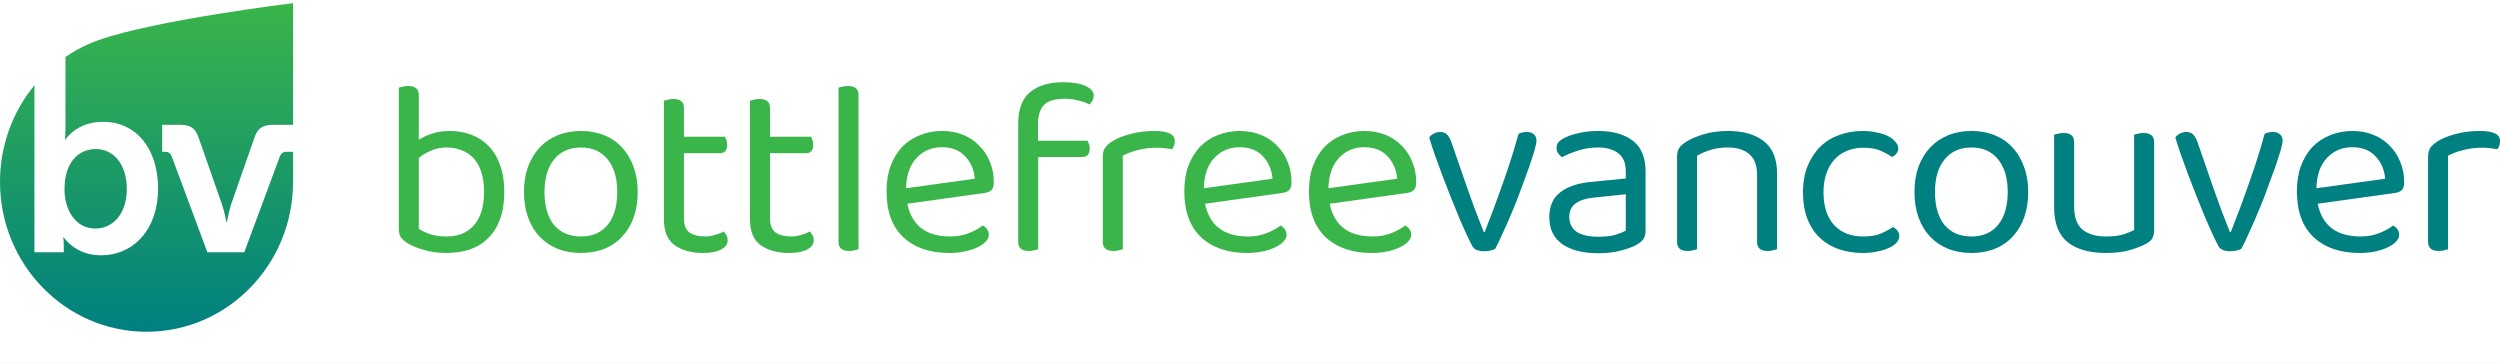
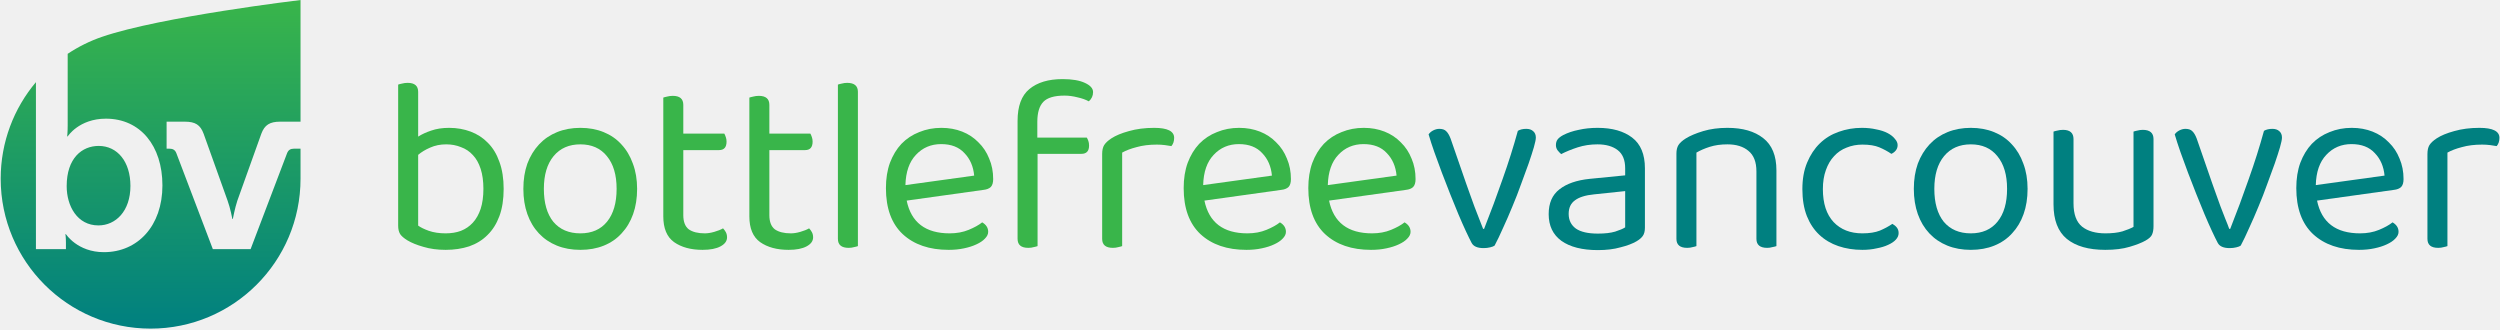
- <svg xmlns="http://www.w3.org/2000/svg" width="1600" height="232" viewBox="0 0 1600 232" fill="none">
-   <g clip-path="url(#clip0)">
-     <rect width="1600" height="232" fill="white" />
-     <path d="M287.864 83.826C292.77 83.826 297.357 84.626 301.624 86.226C305.89 87.826 309.57 90.226 312.664 93.426C315.864 96.626 318.317 100.679 320.024 105.586C321.837 110.493 322.744 116.253 322.744 122.866C322.744 129.586 321.837 135.399 320.024 140.306C318.21 145.213 315.65 149.266 312.344 152.466C309.144 155.666 305.25 158.066 300.664 159.666C296.077 161.159 291.064 161.906 285.624 161.906C280.397 161.906 275.65 161.266 271.384 159.986C267.224 158.813 263.81 157.426 261.144 155.826C258.904 154.439 257.357 153.106 256.504 151.826C255.65 150.439 255.224 148.626 255.224 146.386V56.146C255.757 55.933 256.557 55.719 257.624 55.506C258.797 55.186 260.024 55.026 261.304 55.026C265.784 55.026 268.024 56.946 268.024 60.786V89.426C270.37 87.933 273.144 86.653 276.344 85.586C279.65 84.413 283.49 83.826 287.864 83.826ZM285.944 94.386C282.21 94.386 278.797 95.079 275.704 96.466C272.717 97.746 270.157 99.293 268.024 101.106V146.386C269.624 147.559 271.917 148.679 274.904 149.746C277.997 150.813 281.57 151.346 285.624 151.346C289.25 151.346 292.504 150.813 295.384 149.746C298.37 148.573 300.93 146.813 303.064 144.466C305.197 142.119 306.85 139.186 308.024 135.666C309.197 132.039 309.784 127.773 309.784 122.866C309.784 117.959 309.197 113.693 308.024 110.066C306.85 106.439 305.197 103.506 303.064 101.266C300.93 98.919 298.37 97.213 295.384 96.146C292.504 94.973 289.357 94.386 285.944 94.386Z" fill="#39B54A" />
-     <path d="M408.156 122.866C408.156 128.839 407.303 134.226 405.596 139.026C403.889 143.826 401.436 147.933 398.236 151.346C395.143 154.759 391.356 157.373 386.876 159.186C382.396 160.999 377.383 161.906 371.836 161.906C366.289 161.906 361.276 160.999 356.796 159.186C352.316 157.373 348.476 154.759 345.276 151.346C342.076 147.933 339.623 143.826 337.916 139.026C336.209 134.226 335.356 128.839 335.356 122.866C335.356 116.893 336.209 111.506 337.916 106.706C339.729 101.906 342.236 97.799 345.436 94.386C348.636 90.973 352.476 88.359 356.956 86.546C361.436 84.733 366.396 83.826 371.836 83.826C377.276 83.826 382.236 84.733 386.716 86.546C391.196 88.359 394.983 90.973 398.076 94.386C401.276 97.799 403.729 101.906 405.436 106.706C407.249 111.506 408.156 116.893 408.156 122.866ZM371.836 94.386C364.583 94.386 358.876 96.893 354.716 101.906C350.556 106.919 348.476 113.906 348.476 122.866C348.476 131.933 350.503 138.973 354.556 143.986C358.716 148.893 364.476 151.346 371.836 151.346C379.196 151.346 384.903 148.839 388.956 143.826C393.009 138.813 395.036 131.826 395.036 122.866C395.036 113.906 392.956 106.919 388.796 101.906C384.743 96.893 379.089 94.386 371.836 94.386Z" fill="#39B54A" />
-     <path d="M450.034 161.906C442.567 161.906 436.487 160.253 431.794 156.946C427.207 153.639 424.914 148.146 424.914 140.466V64.466C425.447 64.253 426.247 64.039 427.314 63.826C428.487 63.506 429.714 63.346 430.994 63.346C435.474 63.346 437.714 65.266 437.714 69.106V87.506H463.954C464.274 88.039 464.594 88.786 464.914 89.746C465.234 90.599 465.394 91.559 465.394 92.626C465.394 96.253 463.794 98.066 460.594 98.066H437.714V139.666C437.714 143.933 438.887 146.973 441.234 148.786C443.687 150.493 447.1 151.346 451.474 151.346C453.287 151.346 455.314 151.026 457.554 150.386C459.794 149.746 461.66 148.999 463.154 148.146C463.794 148.786 464.38 149.586 464.914 150.546C465.447 151.506 465.714 152.626 465.714 153.906C465.714 156.253 464.327 158.173 461.554 159.666C458.78 161.159 454.94 161.906 450.034 161.906Z" fill="#39B54A" />
-     <path d="M505.115 161.906C497.648 161.906 491.568 160.253 486.875 156.946C482.288 153.639 479.995 148.146 479.995 140.466V64.466C480.528 64.253 481.328 64.039 482.395 63.826C483.568 63.506 484.795 63.346 486.075 63.346C490.555 63.346 492.795 65.266 492.795 69.106V87.506H519.035C519.355 88.039 519.675 88.786 519.995 89.746C520.315 90.599 520.475 91.559 520.475 92.626C520.475 96.253 518.875 98.066 515.675 98.066H492.795V139.666C492.795 143.933 493.968 146.973 496.315 148.786C498.768 150.493 502.182 151.346 506.555 151.346C508.368 151.346 510.395 151.026 512.635 150.386C514.875 149.746 516.742 148.999 518.235 148.146C518.875 148.786 519.462 149.586 519.995 150.546C520.528 151.506 520.795 152.626 520.795 153.906C520.795 156.253 519.408 158.173 516.635 159.666C513.862 161.159 510.022 161.906 505.115 161.906Z" fill="#39B54A" />
-     <path d="M549.465 159.506C548.932 159.719 548.132 159.933 547.065 160.146C545.998 160.466 544.825 160.626 543.545 160.626C538.958 160.626 536.665 158.706 536.665 154.866V56.146C537.198 55.933 537.998 55.719 539.065 55.506C540.238 55.186 541.412 55.026 542.585 55.026C547.172 55.026 549.465 56.946 549.465 60.786V159.506Z" fill="#39B54A" />
-     <path d="M580.68 130.386C583.56 144.359 592.733 151.346 608.2 151.346C612.68 151.346 616.733 150.599 620.36 149.106C623.987 147.613 626.867 146.013 629 144.306C631.56 145.799 632.84 147.826 632.84 150.386C632.84 151.879 632.147 153.319 630.76 154.706C629.48 156.093 627.667 157.319 625.32 158.386C623.08 159.453 620.413 160.306 617.32 160.946C614.333 161.586 611.08 161.906 607.56 161.906C595.187 161.906 585.373 158.546 578.12 151.826C570.973 145.106 567.4 135.293 567.4 122.386C567.4 116.306 568.253 110.919 569.96 106.226C571.773 101.426 574.227 97.373 577.32 94.066C580.52 90.759 584.307 88.253 588.68 86.546C593.053 84.733 597.8 83.826 602.92 83.826C607.72 83.826 612.147 84.626 616.2 86.226C620.253 87.826 623.72 90.119 626.6 93.106C629.587 95.986 631.88 99.453 633.48 103.506C635.187 107.453 636.04 111.826 636.04 116.626C636.04 118.973 635.507 120.679 634.44 121.746C633.373 122.706 631.88 123.293 629.96 123.506L580.68 130.386ZM602.76 94.226C596.253 94.226 590.867 96.519 586.6 101.106C582.333 105.586 580.093 112.039 579.88 120.466L623.88 114.386C623.347 108.519 621.267 103.719 617.64 99.986C614.12 96.146 609.16 94.226 602.76 94.226Z" fill="#39B54A" />
-     <path d="M664.289 90.066H695.969C696.289 90.599 696.609 91.293 696.929 92.146C697.249 92.999 697.409 94.013 697.409 95.186C697.409 98.706 695.755 100.466 692.449 100.466H664.449V159.506C663.915 159.719 663.115 159.933 662.049 160.146C660.982 160.466 659.809 160.626 658.529 160.626C653.942 160.626 651.649 158.706 651.649 154.866V79.346C651.649 69.959 654.155 63.186 659.169 59.026C664.289 54.759 671.382 52.626 680.449 52.626C686.529 52.626 691.275 53.426 694.689 55.026C698.209 56.626 699.969 58.599 699.969 60.946C699.969 63.293 699.062 65.266 697.249 66.866C695.329 65.799 692.929 64.946 690.049 64.306C687.169 63.559 684.395 63.186 681.729 63.186C675.222 63.186 670.689 64.519 668.129 67.186C665.569 69.853 664.289 74.119 664.289 79.986V90.066Z" fill="#39B54A" />
-     <path d="M718.585 159.506C718.052 159.719 717.252 159.933 716.185 160.146C715.118 160.466 713.945 160.626 712.665 160.626C708.078 160.626 705.785 158.706 705.785 154.866V100.626C705.785 98.173 706.212 96.253 707.065 94.866C708.025 93.373 709.572 91.933 711.705 90.546C714.478 88.733 718.212 87.186 722.905 85.906C727.705 84.519 733.092 83.826 739.065 83.826C747.598 83.826 751.865 85.959 751.865 90.226C751.865 91.293 751.705 92.306 751.385 93.266C751.065 94.119 750.638 94.866 750.105 95.506C749.038 95.293 747.652 95.079 745.945 94.866C744.238 94.653 742.532 94.546 740.825 94.546C735.918 94.546 731.598 95.079 727.865 96.146C724.132 97.106 721.038 98.279 718.585 99.666V159.506Z" fill="#39B54A" />
-     <path d="M771.236 130.386C774.116 144.359 783.289 151.346 798.756 151.346C803.236 151.346 807.289 150.599 810.916 149.106C814.543 147.613 817.423 146.013 819.556 144.306C822.116 145.799 823.396 147.826 823.396 150.386C823.396 151.879 822.703 153.319 821.316 154.706C820.036 156.093 818.223 157.319 815.876 158.386C813.636 159.453 810.969 160.306 807.876 160.946C804.889 161.586 801.636 161.906 798.116 161.906C785.743 161.906 775.929 158.546 768.676 151.826C761.529 145.106 757.956 135.293 757.956 122.386C757.956 116.306 758.809 110.919 760.516 106.226C762.329 101.426 764.783 97.373 767.876 94.066C771.076 90.759 774.863 88.253 779.236 86.546C783.609 84.733 788.356 83.826 793.476 83.826C798.276 83.826 802.703 84.626 806.756 86.226C810.809 87.826 814.276 90.119 817.156 93.106C820.143 95.986 822.436 99.453 824.036 103.506C825.743 107.453 826.596 111.826 826.596 116.626C826.596 118.973 826.063 120.679 824.996 121.746C823.929 122.706 822.436 123.293 820.516 123.506L771.236 130.386ZM793.316 94.226C786.809 94.226 781.423 96.519 777.156 101.106C772.889 105.586 770.649 112.039 770.436 120.466L814.436 114.386C813.903 108.519 811.823 103.719 808.196 99.986C804.676 96.146 799.716 94.226 793.316 94.226Z" fill="#39B54A" />
-     <path d="M851.005 130.386C853.885 144.359 863.058 151.346 878.525 151.346C883.005 151.346 887.058 150.599 890.685 149.106C894.312 147.613 897.192 146.013 899.325 144.306C901.885 145.799 903.165 147.826 903.165 150.386C903.165 151.879 902.472 153.319 901.085 154.706C899.805 156.093 897.992 157.319 895.645 158.386C893.405 159.453 890.738 160.306 887.645 160.946C884.658 161.586 881.405 161.906 877.885 161.906C865.512 161.906 855.698 158.546 848.445 151.826C841.298 145.106 837.725 135.293 837.725 122.386C837.725 116.306 838.578 110.919 840.285 106.226C842.098 101.426 844.552 97.373 847.645 94.066C850.845 90.759 854.632 88.253 859.005 86.546C863.378 84.733 868.125 83.826 873.245 83.826C878.045 83.826 882.472 84.626 886.525 86.226C890.578 87.826 894.045 90.119 896.925 93.106C899.912 95.986 902.205 99.453 903.805 103.506C905.512 107.453 906.365 111.826 906.365 116.626C906.365 118.973 905.832 120.679 904.765 121.746C903.698 122.706 902.205 123.293 900.285 123.506L851.005 130.386ZM873.085 94.226C866.578 94.226 861.192 96.519 856.925 101.106C852.658 105.586 850.418 112.039 850.205 120.466L894.205 114.386C893.672 108.519 891.592 103.719 887.965 99.986C884.445 96.146 879.485 94.226 873.085 94.226Z" fill="#39B54A" />
-     <path d="M977.264 84.466C979.077 84.466 980.517 84.946 981.584 85.906C982.757 86.866 983.344 88.253 983.344 90.066C983.344 91.239 982.917 93.319 982.064 96.306C981.21 99.186 980.09 102.653 978.704 106.706C977.317 110.653 975.717 115.026 973.904 119.826C972.197 124.626 970.33 129.426 968.304 134.226C966.384 138.919 964.41 143.453 962.384 147.826C960.464 152.199 958.65 155.986 956.944 159.186C956.41 159.613 955.45 159.986 954.064 160.306C952.784 160.626 951.397 160.786 949.904 160.786C945.957 160.786 943.397 159.666 942.224 157.426C941.264 155.613 940.037 153.106 938.544 149.906C937.05 146.706 935.45 143.079 933.744 139.026C932.037 134.973 930.277 130.653 928.464 126.066C926.65 121.479 924.89 116.946 923.184 112.466C921.477 107.879 919.877 103.506 918.384 99.346C916.89 95.079 915.664 91.293 914.704 87.986C915.45 86.919 916.464 86.066 917.744 85.426C919.024 84.786 920.304 84.466 921.584 84.466C923.504 84.466 924.944 84.946 925.904 85.906C926.97 86.866 927.93 88.466 928.784 90.706L938.704 119.346C939.344 121.159 940.144 123.399 941.104 126.066C942.064 128.626 943.024 131.293 943.984 134.066C945.05 136.733 946.064 139.346 947.024 141.906C948.09 144.466 948.944 146.653 949.584 148.466H950.224C954.49 137.693 958.437 127.079 962.064 116.626C965.797 106.173 969.05 95.879 971.824 85.746C973.21 84.893 975.024 84.466 977.264 84.466Z" fill="#008080" />
-     <path d="M1023.07 151.506C1027.55 151.506 1031.23 151.079 1034.11 150.226C1037.1 149.266 1039.23 148.359 1040.51 147.506V124.306L1020.67 126.386C1015.13 126.919 1011.02 128.199 1008.35 130.226C1005.69 132.146 1004.35 135.026 1004.35 138.866C1004.35 142.919 1005.9 146.066 1008.99 148.306C1012.09 150.439 1016.78 151.506 1023.07 151.506ZM1022.91 83.826C1032.19 83.826 1039.55 85.906 1044.99 90.066C1050.43 94.226 1053.15 100.786 1053.15 109.746V147.666C1053.15 150.013 1052.67 151.826 1051.71 153.106C1050.86 154.279 1049.53 155.399 1047.71 156.466C1045.15 157.959 1041.74 159.239 1037.47 160.306C1033.31 161.479 1028.51 162.066 1023.07 162.066C1013.05 162.066 1005.26 160.093 999.712 156.146C994.272 152.199 991.552 146.493 991.552 139.026C991.552 131.986 993.846 126.706 998.432 123.186C1003.02 119.559 1009.47 117.319 1017.79 116.466L1040.51 114.226V109.746C1040.51 104.413 1038.91 100.519 1035.71 98.066C1032.51 95.613 1028.19 94.386 1022.75 94.386C1018.27 94.386 1014.06 95.026 1010.11 96.306C1006.17 97.586 1002.65 99.026 999.552 100.626C998.699 99.879 997.899 99.026 997.152 98.066C996.512 97.106 996.192 96.039 996.192 94.866C996.192 93.373 996.566 92.146 997.312 91.186C998.059 90.226 999.232 89.319 1000.83 88.466C1003.71 86.973 1007.02 85.853 1010.75 85.106C1014.49 84.253 1018.54 83.826 1022.91 83.826Z" fill="#008080" />
-     <path d="M1124.52 111.666C1124.52 105.693 1122.81 101.319 1119.4 98.546C1116.09 95.773 1111.61 94.386 1105.96 94.386C1101.69 94.386 1097.9 94.919 1094.6 95.986C1091.29 97.053 1088.46 98.279 1086.12 99.666V159.506C1085.58 159.719 1084.78 159.933 1083.72 160.146C1082.65 160.466 1081.48 160.626 1080.2 160.626C1075.61 160.626 1073.32 158.706 1073.32 154.866V100.306C1073.32 98.066 1073.74 96.253 1074.6 94.866C1075.56 93.373 1077.16 91.933 1079.4 90.546C1082.17 88.839 1085.85 87.293 1090.44 85.906C1095.02 84.519 1100.2 83.826 1105.96 83.826C1115.66 83.826 1123.29 86.013 1128.84 90.386C1134.49 94.759 1137.32 101.639 1137.32 111.026V159.506C1136.78 159.719 1135.93 159.933 1134.76 160.146C1133.69 160.466 1132.57 160.626 1131.4 160.626C1126.81 160.626 1124.52 158.706 1124.52 154.866V111.666Z" fill="#008080" />
-     <path d="M1192.32 94.546C1188.7 94.546 1185.34 95.186 1182.24 96.466C1179.15 97.639 1176.48 99.453 1174.24 101.906C1172 104.253 1170.24 107.239 1168.96 110.866C1167.68 114.386 1167.04 118.439 1167.04 123.026C1167.04 132.199 1169.34 139.239 1173.92 144.146C1178.51 148.946 1184.64 151.346 1192.32 151.346C1196.8 151.346 1200.54 150.759 1203.52 149.586C1206.51 148.306 1209.18 146.866 1211.52 145.266C1212.7 145.906 1213.66 146.706 1214.4 147.666C1215.15 148.626 1215.52 149.799 1215.52 151.186C1215.52 152.679 1214.94 154.066 1213.76 155.346C1212.59 156.626 1210.94 157.746 1208.8 158.706C1206.78 159.666 1204.32 160.413 1201.44 160.946C1198.67 161.586 1195.63 161.906 1192.32 161.906C1186.78 161.906 1181.66 161.106 1176.96 159.506C1172.27 157.906 1168.22 155.506 1164.8 152.306C1161.39 149.106 1158.72 145.106 1156.8 140.306C1154.88 135.399 1153.92 129.639 1153.92 123.026C1153.92 116.519 1154.94 110.866 1156.96 106.066C1158.99 101.159 1161.71 97.053 1165.12 93.746C1168.54 90.439 1172.54 87.986 1177.12 86.386C1181.82 84.679 1186.78 83.826 1192 83.826C1195.31 83.826 1198.35 84.146 1201.12 84.786C1204 85.319 1206.46 86.119 1208.48 87.186C1210.51 88.253 1212.06 89.479 1213.12 90.866C1214.3 92.146 1214.88 93.479 1214.88 94.866C1214.88 96.146 1214.51 97.266 1213.76 98.226C1213.02 99.186 1212.06 99.933 1210.88 100.466C1208.54 98.866 1205.98 97.479 1203.2 96.306C1200.43 95.133 1196.8 94.546 1192.32 94.546Z" fill="#008080" />
-     <path d="M1298.06 122.866C1298.06 128.839 1297.2 134.226 1295.5 139.026C1293.79 143.826 1291.34 147.933 1288.14 151.346C1285.04 154.759 1281.26 157.373 1276.78 159.186C1272.3 160.999 1267.28 161.906 1261.74 161.906C1256.19 161.906 1251.18 160.999 1246.7 159.186C1242.22 157.373 1238.38 154.759 1235.18 151.346C1231.98 147.933 1229.52 143.826 1227.82 139.026C1226.11 134.226 1225.26 128.839 1225.26 122.866C1225.26 116.893 1226.11 111.506 1227.82 106.706C1229.63 101.906 1232.14 97.799 1235.34 94.386C1238.54 90.973 1242.38 88.359 1246.86 86.546C1251.34 84.733 1256.3 83.826 1261.74 83.826C1267.18 83.826 1272.14 84.733 1276.62 86.546C1281.1 88.359 1284.88 90.973 1287.98 94.386C1291.18 97.799 1293.63 101.906 1295.34 106.706C1297.15 111.506 1298.06 116.893 1298.06 122.866ZM1261.74 94.386C1254.48 94.386 1248.78 96.893 1244.62 101.906C1240.46 106.919 1238.38 113.906 1238.38 122.866C1238.38 131.933 1240.4 138.973 1244.46 143.986C1248.62 148.893 1254.38 151.346 1261.74 151.346C1269.1 151.346 1274.8 148.839 1278.86 143.826C1282.91 138.813 1284.94 131.826 1284.94 122.866C1284.94 113.906 1282.86 106.919 1278.7 101.906C1274.64 96.893 1268.99 94.386 1261.74 94.386Z" fill="#008080" />
-     <path d="M1314.65 86.226C1315.19 86.013 1315.99 85.799 1317.05 85.586C1318.23 85.266 1319.45 85.106 1320.73 85.106C1325.21 85.106 1327.45 87.079 1327.45 91.026V132.146C1327.45 139.079 1329.27 144.039 1332.89 147.026C1336.52 149.906 1341.53 151.346 1347.93 151.346C1352.2 151.346 1355.83 150.919 1358.81 150.066C1361.8 149.106 1364.15 148.146 1365.85 147.186V86.226C1366.39 86.013 1367.19 85.799 1368.25 85.586C1369.43 85.266 1370.6 85.106 1371.77 85.106C1376.36 85.106 1378.65 87.079 1378.65 91.026V146.706C1378.65 148.946 1378.33 150.759 1377.69 152.146C1377.16 153.426 1375.77 154.706 1373.53 155.986C1371.08 157.373 1367.67 158.706 1363.29 159.986C1359.03 161.266 1353.85 161.906 1347.77 161.906C1337.11 161.906 1328.89 159.559 1323.13 154.866C1317.48 150.173 1314.65 142.813 1314.65 132.786V86.226Z" fill="#008080" />
-     <path d="M1454.78 84.466C1456.6 84.466 1458.04 84.946 1459.1 85.906C1460.28 86.866 1460.86 88.253 1460.86 90.066C1460.86 91.239 1460.44 93.319 1459.58 96.306C1458.73 99.186 1457.61 102.653 1456.22 106.706C1454.84 110.653 1453.24 115.026 1451.42 119.826C1449.72 124.626 1447.85 129.426 1445.82 134.226C1443.9 138.919 1441.93 143.453 1439.9 147.826C1437.98 152.199 1436.17 155.986 1434.46 159.186C1433.93 159.613 1432.97 159.986 1431.58 160.306C1430.3 160.626 1428.92 160.786 1427.42 160.786C1423.48 160.786 1420.92 159.666 1419.74 157.426C1418.78 155.613 1417.56 153.106 1416.06 149.906C1414.57 146.706 1412.97 143.079 1411.26 139.026C1409.56 134.973 1407.8 130.653 1405.98 126.066C1404.17 121.479 1402.41 116.946 1400.7 112.466C1399 107.879 1397.4 103.506 1395.9 99.346C1394.41 95.079 1393.18 91.293 1392.22 87.986C1392.97 86.919 1393.98 86.066 1395.26 85.426C1396.54 84.786 1397.82 84.466 1399.1 84.466C1401.02 84.466 1402.46 84.946 1403.42 85.906C1404.49 86.866 1405.45 88.466 1406.3 90.706L1416.22 119.346C1416.86 121.159 1417.66 123.399 1418.62 126.066C1419.58 128.626 1420.54 131.293 1421.5 134.066C1422.57 136.733 1423.58 139.346 1424.54 141.906C1425.61 144.466 1426.46 146.653 1427.1 148.466H1427.74C1432.01 137.693 1435.96 127.079 1439.58 116.626C1443.32 106.173 1446.57 95.879 1449.34 85.746C1450.73 84.893 1452.54 84.466 1454.78 84.466Z" fill="#008080" />
-     <path d="M1483.31 130.386C1486.19 144.359 1495.36 151.346 1510.83 151.346C1515.31 151.346 1519.36 150.599 1522.99 149.106C1526.62 147.613 1529.5 146.013 1531.63 144.306C1534.19 145.799 1535.47 147.826 1535.47 150.386C1535.47 151.879 1534.78 153.319 1533.39 154.706C1532.11 156.093 1530.3 157.319 1527.95 158.386C1525.71 159.453 1523.04 160.306 1519.95 160.946C1516.96 161.586 1513.71 161.906 1510.19 161.906C1497.82 161.906 1488 158.546 1480.75 151.826C1473.6 145.106 1470.03 135.293 1470.03 122.386C1470.03 116.306 1470.88 110.919 1472.59 106.226C1474.4 101.426 1476.86 97.373 1479.95 94.066C1483.15 90.759 1486.94 88.253 1491.31 86.546C1495.68 84.733 1500.43 83.826 1505.55 83.826C1510.35 83.826 1514.78 84.626 1518.83 86.226C1522.88 87.826 1526.35 90.119 1529.23 93.106C1532.22 95.986 1534.51 99.453 1536.11 103.506C1537.82 107.453 1538.67 111.826 1538.67 116.626C1538.67 118.973 1538.14 120.679 1537.07 121.746C1536 122.706 1534.51 123.293 1532.59 123.506L1483.31 130.386ZM1505.39 94.226C1498.88 94.226 1493.5 96.519 1489.23 101.106C1484.96 105.586 1482.72 112.039 1482.51 120.466L1526.51 114.386C1525.98 108.519 1523.9 103.719 1520.27 99.986C1516.75 96.146 1511.79 94.226 1505.39 94.226Z" fill="#008080" />
-     <path d="M1566.76 159.506C1566.23 159.719 1565.43 159.933 1564.36 160.146C1563.29 160.466 1562.12 160.626 1560.84 160.626C1556.25 160.626 1553.96 158.706 1553.96 154.866V100.626C1553.96 98.173 1554.39 96.253 1555.24 94.866C1556.2 93.373 1557.75 91.933 1559.88 90.546C1562.65 88.733 1566.39 87.186 1571.08 85.906C1575.88 84.519 1581.27 83.826 1587.24 83.826C1595.77 83.826 1600.04 85.959 1600.04 90.226C1600.04 91.293 1599.88 92.306 1599.56 93.266C1599.24 94.119 1598.81 94.866 1598.28 95.506C1597.21 95.293 1595.83 95.079 1594.12 94.866C1592.41 94.653 1590.71 94.546 1589 94.546C1584.09 94.546 1579.77 95.079 1576.04 96.146C1572.31 97.106 1569.21 98.279 1566.76 99.666V159.506Z" fill="#008080" />
-     <path d="M63.355 25.58C55.706 28.263 48.515 31.94 41.903 36.441V82.427C41.903 86.427 41.59 89.307 41.59 89.307H41.903C41.903 89.307 48.94 77.948 65.828 77.948C87.411 77.948 101.171 95.387 101.171 120.667C101.171 146.584 85.689 163.384 64.579 163.384C48.002 163.384 40.81 151.864 40.81 151.864H40.495C40.495 151.864 40.81 154.104 40.81 157.304V161.463H22.044V54.572C8.292 71.267 0 92.827 0 116.367C0 169.359 41.989 212.315 93.784 212.315C145.576 212.315 187.563 169.359 187.563 116.367V97.145H183.533C181.345 97.145 179.938 97.947 179.154 100.025L156.324 161.463H132.711L109.88 100.025C109.097 97.947 107.69 97.145 105.5 97.145H103.781V79.867H115.196C121.764 79.867 124.892 81.948 126.925 87.547L141.936 130.424C143.658 135.225 144.908 142.104 144.908 142.104H145.22C145.22 142.104 146.473 135.225 148.035 130.424L163.048 87.547C165.081 81.948 168.364 79.867 174.777 79.867H187.563V2.017C187.563 2.017 100.217 12.653 63.355 25.58Z" fill="url(#paint0_linear)" />
-     <path d="M41.279 121.145C41.279 133.785 47.847 146.265 61.138 146.265C71.927 146.265 81.155 137.145 81.155 120.987C81.155 105.467 73.022 95.387 61.295 95.387C50.973 95.387 41.279 103.067 41.279 121.145" fill="url(#paint1_linear)" />
-   </g>
+ <svg xmlns="http://www.w3.org/2000/svg" width="1600" height="211" viewBox="0 0 1600 211" fill="none">
+   <path d="M287.46 81.826C292.367 81.826 296.953 82.626 301.22 84.226C305.487 85.826 309.167 88.226 312.26 91.426C315.46 94.626 317.913 98.679 319.62 103.586C321.433 108.493 322.34 114.253 322.34 120.866C322.34 127.586 321.433 133.399 319.62 138.306C317.807 143.213 315.247 147.266 311.94 150.466C308.74 153.666 304.847 156.066 300.26 157.666C295.673 159.159 290.66 159.906 285.22 159.906C279.993 159.906 275.247 159.266 270.98 157.986C266.82 156.813 263.407 155.426 260.74 153.826C258.5 152.439 256.953 151.106 256.1 149.826C255.247 148.439 254.82 146.626 254.82 144.386V54.146C255.353 53.933 256.153 53.719 257.22 53.506C258.393 53.186 259.62 53.026 260.9 53.026C265.38 53.026 267.62 54.946 267.62 58.786V87.426C269.967 85.933 272.74 84.653 275.94 83.586C279.247 82.413 283.087 81.826 287.46 81.826ZM285.54 92.386C281.807 92.386 278.393 93.079 275.3 94.466C272.313 95.746 269.753 97.293 267.62 99.106V144.386C269.22 145.559 271.513 146.679 274.5 147.746C277.593 148.813 281.167 149.346 285.22 149.346C288.847 149.346 292.1 148.813 294.98 147.746C297.967 146.573 300.527 144.813 302.66 142.466C304.793 140.119 306.447 137.186 307.62 133.666C308.793 130.039 309.38 125.773 309.38 120.866C309.38 115.959 308.793 111.693 307.62 108.066C306.447 104.439 304.793 101.506 302.66 99.266C300.527 96.919 297.967 95.213 294.98 94.146C292.1 92.973 288.953 92.386 285.54 92.386Z" fill="#39B54A" />
+   <path d="M407.753 120.866C407.753 126.839 406.899 132.226 405.193 137.026C403.486 141.826 401.033 145.933 397.833 149.346C394.739 152.759 390.953 155.373 386.473 157.186C381.993 158.999 376.979 159.906 371.433 159.906C365.886 159.906 360.873 158.999 356.393 157.186C351.913 155.373 348.073 152.759 344.873 149.346C341.673 145.933 339.219 141.826 337.513 137.026C335.806 132.226 334.953 126.839 334.953 120.866C334.953 114.893 335.806 109.506 337.513 104.706C339.326 99.906 341.833 95.799 345.033 92.386C348.233 88.973 352.073 86.359 356.553 84.546C361.033 82.733 365.993 81.826 371.433 81.826C376.873 81.826 381.833 82.733 386.313 84.546C390.793 86.359 394.579 88.973 397.673 92.386C400.873 95.799 403.326 99.906 405.033 104.706C406.846 109.506 407.753 114.893 407.753 120.866ZM371.433 92.386C364.179 92.386 358.473 94.893 354.313 99.906C350.153 104.919 348.073 111.906 348.073 120.866C348.073 129.933 350.099 136.973 354.153 141.986C358.313 146.893 364.073 149.346 371.433 149.346C378.793 149.346 384.499 146.839 388.553 141.826C392.606 136.813 394.633 129.826 394.633 120.866C394.633 111.906 392.553 104.919 388.393 99.906C384.339 94.893 378.686 92.386 371.433 92.386Z" fill="#39B54A" />
+   <path d="M449.63 159.906C442.163 159.906 436.083 158.253 431.39 154.946C426.803 151.639 424.51 146.146 424.51 138.466V62.466C425.043 62.253 425.843 62.039 426.91 61.826C428.083 61.506 429.31 61.346 430.59 61.346C435.07 61.346 437.31 63.266 437.31 67.106V85.506H463.55C463.87 86.039 464.19 86.786 464.51 87.746C464.83 88.599 464.99 89.559 464.99 90.626C464.99 94.253 463.39 96.066 460.19 96.066H437.31V137.666C437.31 141.933 438.483 144.973 440.83 146.786C443.283 148.493 446.697 149.346 451.07 149.346C452.883 149.346 454.91 149.026 457.15 148.386C459.39 147.746 461.257 146.999 462.75 146.146C463.39 146.786 463.977 147.586 464.51 148.546C465.043 149.506 465.31 150.626 465.31 151.906C465.31 154.253 463.923 156.173 461.15 157.666C458.377 159.159 454.537 159.906 449.63 159.906Z" fill="#39B54A" />
+   <path d="M504.711 159.906C497.245 159.906 491.165 158.253 486.471 154.946C481.885 151.639 479.591 146.146 479.591 138.466V62.466C480.125 62.253 480.925 62.039 481.991 61.826C483.165 61.506 484.391 61.346 485.671 61.346C490.151 61.346 492.391 63.266 492.391 67.106V85.506H518.631C518.951 86.039 519.271 86.786 519.591 87.746C519.911 88.599 520.071 89.559 520.071 90.626C520.071 94.253 518.471 96.066 515.271 96.066H492.391V137.666C492.391 141.933 493.565 144.973 495.911 146.786C498.365 148.493 501.778 149.346 506.151 149.346C507.965 149.346 509.991 149.026 512.231 148.386C514.471 147.746 516.338 146.999 517.831 146.146C518.471 146.786 519.058 147.586 519.591 148.546C520.125 149.506 520.391 150.626 520.391 151.906C520.391 154.253 519.005 156.173 516.231 157.666C513.458 159.159 509.618 159.906 504.711 159.906Z" fill="#39B54A" />
+   <path d="M549.061 157.506C548.528 157.719 547.728 157.933 546.661 158.146C545.595 158.466 544.421 158.626 543.141 158.626C538.555 158.626 536.261 156.706 536.261 152.866V54.146C536.795 53.933 537.595 53.719 538.661 53.506C539.835 53.186 541.008 53.026 542.181 53.026C546.768 53.026 549.061 54.946 549.061 58.786V157.506Z" fill="#39B54A" />
+   <path d="M580.276 128.386C583.156 142.359 592.33 149.346 607.796 149.346C612.276 149.346 616.33 148.599 619.956 147.106C623.583 145.613 626.463 144.013 628.596 142.306C631.156 143.799 632.436 145.826 632.436 148.386C632.436 149.879 631.743 151.319 630.356 152.706C629.076 154.093 627.263 155.319 624.916 156.386C622.676 157.453 620.01 158.306 616.916 158.946C613.93 159.586 610.676 159.906 607.156 159.906C594.783 159.906 584.97 156.546 577.716 149.826C570.57 143.106 566.996 133.293 566.996 120.386C566.996 114.306 567.85 108.919 569.556 104.226C571.37 99.426 573.823 95.373 576.916 92.066C580.116 88.759 583.903 86.253 588.276 84.546C592.65 82.733 597.396 81.826 602.516 81.826C607.316 81.826 611.743 82.626 615.796 84.226C619.85 85.826 623.316 88.119 626.196 91.106C629.183 93.986 631.476 97.453 633.076 101.506C634.783 105.453 635.636 109.826 635.636 114.626C635.636 116.973 635.103 118.679 634.036 119.746C632.97 120.706 631.476 121.293 629.556 121.506L580.276 128.386ZM602.356 92.226C595.85 92.226 590.463 94.519 586.196 99.106C581.93 103.586 579.69 110.039 579.476 118.466L623.476 112.386C622.943 106.519 620.863 101.719 617.236 97.986C613.716 94.146 608.756 92.226 602.356 92.226Z" fill="#39B54A" />
+   <path d="M663.885 88.066H695.565C695.885 88.599 696.205 89.293 696.525 90.146C696.845 90.999 697.005 92.013 697.005 93.186C697.005 96.706 695.352 98.466 692.045 98.466H664.045V157.506C663.512 157.719 662.712 157.933 661.645 158.146C660.578 158.466 659.405 158.626 658.125 158.626C653.538 158.626 651.245 156.706 651.245 152.866V77.346C651.245 67.959 653.752 61.186 658.765 57.026C663.885 52.759 670.978 50.626 680.045 50.626C686.125 50.626 690.872 51.426 694.285 53.026C697.805 54.626 699.565 56.599 699.565 58.946C699.565 61.293 698.658 63.266 696.845 64.866C694.925 63.799 692.525 62.946 689.645 62.306C686.765 61.559 683.992 61.186 681.325 61.186C674.818 61.186 670.285 62.519 667.725 65.186C665.165 67.853 663.885 72.119 663.885 77.986V88.066Z" fill="#39B54A" />
+   <path d="M718.181 157.506C717.648 157.719 716.848 157.933 715.781 158.146C714.715 158.466 713.541 158.626 712.261 158.626C707.675 158.626 705.381 156.706 705.381 152.866V98.626C705.381 96.173 705.808 94.253 706.661 92.866C707.621 91.373 709.168 89.933 711.301 88.546C714.075 86.733 717.808 85.186 722.501 83.906C727.301 82.519 732.688 81.826 738.661 81.826C747.195 81.826 751.461 83.959 751.461 88.226C751.461 89.293 751.301 90.306 750.981 91.266C750.661 92.119 750.235 92.866 749.701 93.506C748.635 93.293 747.248 93.079 745.541 92.866C743.835 92.653 742.128 92.546 740.421 92.546C735.515 92.546 731.195 93.079 727.461 94.146C723.728 95.106 720.635 96.279 718.181 97.666V157.506Z" fill="#39B54A" />
+   <path d="M770.833 128.386C773.713 142.359 782.886 149.346 798.353 149.346C802.833 149.346 806.886 148.599 810.513 147.106C814.139 145.613 817.019 144.013 819.153 142.306C821.713 143.799 822.993 145.826 822.993 148.386C822.993 149.879 822.299 151.319 820.913 152.706C819.633 154.093 817.819 155.319 815.473 156.386C813.233 157.453 810.566 158.306 807.473 158.946C804.486 159.586 801.233 159.906 797.713 159.906C785.339 159.906 775.526 156.546 768.273 149.826C761.126 143.106 757.553 133.293 757.553 120.386C757.553 114.306 758.406 108.919 760.113 104.226C761.926 99.426 764.379 95.373 767.473 92.066C770.673 88.759 774.459 86.253 778.833 84.546C783.206 82.733 787.953 81.826 793.073 81.826C797.873 81.826 802.299 82.626 806.353 84.226C810.406 85.826 813.873 88.119 816.753 91.106C819.739 93.986 822.033 97.453 823.633 101.506C825.339 105.453 826.193 109.826 826.193 114.626C826.193 116.973 825.659 118.679 824.593 119.746C823.526 120.706 822.033 121.293 820.113 121.506L770.833 128.386ZM792.913 92.226C786.406 92.226 781.019 94.519 776.753 99.106C772.486 103.586 770.246 110.039 770.033 118.466L814.033 112.386C813.499 106.519 811.419 101.719 807.793 97.986C804.273 94.146 799.313 92.226 792.913 92.226Z" fill="#39B54A" />
+   <path d="M850.601 128.386C853.481 142.359 862.655 149.346 878.121 149.346C882.601 149.346 886.655 148.599 890.281 147.106C893.908 145.613 896.788 144.013 898.921 142.306C901.481 143.799 902.761 145.826 902.761 148.386C902.761 149.879 902.068 151.319 900.681 152.706C899.401 154.093 897.588 155.319 895.241 156.386C893.001 157.453 890.335 158.306 887.241 158.946C884.255 159.586 881.001 159.906 877.481 159.906C865.108 159.906 855.295 156.546 848.041 149.826C840.895 143.106 837.321 133.293 837.321 120.386C837.321 114.306 838.175 108.919 839.881 104.226C841.695 99.426 844.148 95.373 847.241 92.066C850.441 88.759 854.228 86.253 858.601 84.546C862.975 82.733 867.721 81.826 872.841 81.826C877.641 81.826 882.068 82.626 886.121 84.226C890.175 85.826 893.641 88.119 896.521 91.106C899.508 93.986 901.801 97.453 903.401 101.506C905.108 105.453 905.961 109.826 905.961 114.626C905.961 116.973 905.428 118.679 904.361 119.746C903.295 120.706 901.801 121.293 899.881 121.506L850.601 128.386ZM872.681 92.226C866.175 92.226 860.788 94.519 856.521 99.106C852.255 103.586 850.015 110.039 849.801 118.466L893.801 112.386C893.268 106.519 891.188 101.719 887.561 97.986C884.041 94.146 879.081 92.226 872.681 92.226Z" fill="#39B54A" />
+   <path d="M976.86 82.466C978.673 82.466 980.113 82.946 981.18 83.906C982.353 84.866 982.94 86.253 982.94 88.066C982.94 89.239 982.513 91.319 981.66 94.306C980.807 97.186 979.687 100.653 978.3 104.706C976.913 108.653 975.313 113.026 973.5 117.826C971.793 122.626 969.927 127.426 967.9 132.226C965.98 136.919 964.007 141.453 961.98 145.826C960.06 150.199 958.247 153.986 956.54 157.186C956.007 157.613 955.047 157.986 953.66 158.306C952.38 158.626 950.993 158.786 949.5 158.786C945.553 158.786 942.993 157.666 941.82 155.426C940.86 153.613 939.633 151.106 938.14 147.906C936.647 144.706 935.047 141.079 933.34 137.026C931.633 132.973 929.873 128.653 928.06 124.066C926.247 119.479 924.487 114.946 922.78 110.466C921.073 105.879 919.473 101.506 917.98 97.346C916.487 93.079 915.26 89.293 914.3 85.986C915.047 84.919 916.06 84.066 917.34 83.426C918.62 82.786 919.9 82.466 921.18 82.466C923.1 82.466 924.54 82.946 925.5 83.906C926.567 84.866 927.527 86.466 928.38 88.706L938.3 117.346C938.94 119.159 939.74 121.399 940.7 124.066C941.66 126.626 942.62 129.293 943.58 132.066C944.647 134.733 945.66 137.346 946.62 139.906C947.687 142.466 948.54 144.653 949.18 146.466H949.82C954.087 135.693 958.033 125.079 961.66 114.626C965.393 104.173 968.647 93.879 971.42 83.746C972.807 82.893 974.62 82.466 976.86 82.466Z" fill="#008080" />
+   <path d="M1022.67 149.506C1027.15 149.506 1030.83 149.079 1033.71 148.226C1036.7 147.266 1038.83 146.359 1040.11 145.506V122.306L1020.27 124.386C1014.72 124.919 1010.62 126.199 1007.95 128.226C1005.28 130.146 1003.95 133.026 1003.95 136.866C1003.95 140.919 1005.5 144.066 1008.59 146.306C1011.68 148.439 1016.38 149.506 1022.67 149.506ZM1022.51 81.826C1031.79 81.826 1039.15 83.906 1044.59 88.066C1050.03 92.226 1052.75 98.786 1052.75 107.746V145.666C1052.75 148.013 1052.27 149.826 1051.31 151.106C1050.46 152.279 1049.12 153.399 1047.31 154.466C1044.75 155.959 1041.34 157.239 1037.07 158.306C1032.91 159.479 1028.11 160.066 1022.67 160.066C1012.64 160.066 1004.86 158.093 999.309 154.146C993.869 150.199 991.149 144.493 991.149 137.026C991.149 129.986 993.442 124.706 998.029 121.186C1002.62 117.559 1009.07 115.319 1017.39 114.466L1040.11 112.226V107.746C1040.11 102.413 1038.51 98.519 1035.31 96.066C1032.11 93.613 1027.79 92.386 1022.35 92.386C1017.87 92.386 1013.66 93.026 1009.71 94.306C1005.76 95.586 1002.24 97.026 999.149 98.626C998.295 97.879 997.495 97.026 996.749 96.066C996.109 95.106 995.789 94.039 995.789 92.866C995.789 91.373 996.162 90.146 996.909 89.186C997.655 88.226 998.829 87.319 1000.43 86.466C1003.31 84.973 1006.62 83.853 1010.35 83.106C1014.08 82.253 1018.14 81.826 1022.51 81.826Z" fill="#008080" />
+   <path d="M1124.11 109.666C1124.11 103.693 1122.41 99.319 1118.99 96.546C1115.69 93.773 1111.21 92.386 1105.55 92.386C1101.29 92.386 1097.5 92.919 1094.19 93.986C1090.89 95.053 1088.06 96.279 1085.71 97.666V157.506C1085.18 157.719 1084.38 157.933 1083.31 158.146C1082.25 158.466 1081.07 158.626 1079.79 158.626C1075.21 158.626 1072.91 156.706 1072.91 152.866V98.306C1072.91 96.066 1073.34 94.253 1074.19 92.866C1075.15 91.373 1076.75 89.933 1078.99 88.546C1081.77 86.839 1085.45 85.293 1090.03 83.906C1094.62 82.519 1099.79 81.826 1105.55 81.826C1115.26 81.826 1122.89 84.013 1128.43 88.386C1134.09 92.759 1136.91 99.639 1136.91 109.026V157.506C1136.38 157.719 1135.53 157.933 1134.35 158.146C1133.29 158.466 1132.17 158.626 1130.99 158.626C1126.41 158.626 1124.11 156.706 1124.11 152.866V109.666Z" fill="#008080" />
+   <path d="M1191.92 92.546C1188.29 92.546 1184.93 93.186 1181.84 94.466C1178.75 95.639 1176.08 97.453 1173.84 99.906C1171.6 102.253 1169.84 105.239 1168.56 108.866C1167.28 112.386 1166.64 116.439 1166.64 121.026C1166.64 130.199 1168.93 137.239 1173.52 142.146C1178.11 146.946 1184.24 149.346 1191.92 149.346C1196.4 149.346 1200.13 148.759 1203.12 147.586C1206.11 146.306 1208.77 144.866 1211.12 143.266C1212.29 143.906 1213.25 144.706 1214 145.666C1214.75 146.626 1215.12 147.799 1215.12 149.186C1215.12 150.679 1214.53 152.066 1213.36 153.346C1212.19 154.626 1210.53 155.746 1208.4 156.706C1206.37 157.666 1203.92 158.413 1201.04 158.946C1198.27 159.586 1195.23 159.906 1191.92 159.906C1186.37 159.906 1181.25 159.106 1176.56 157.506C1171.87 155.906 1167.81 153.506 1164.4 150.306C1160.99 147.106 1158.32 143.106 1156.4 138.306C1154.48 133.399 1153.52 127.639 1153.52 121.026C1153.52 114.519 1154.53 108.866 1156.56 104.066C1158.59 99.159 1161.31 95.053 1164.72 91.746C1168.13 88.439 1172.13 85.986 1176.72 84.386C1181.41 82.679 1186.37 81.826 1191.6 81.826C1194.91 81.826 1197.95 82.146 1200.72 82.786C1203.6 83.319 1206.05 84.119 1208.08 85.186C1210.11 86.253 1211.65 87.479 1212.72 88.866C1213.89 90.146 1214.48 91.479 1214.48 92.866C1214.48 94.146 1214.11 95.266 1213.36 96.226C1212.61 97.186 1211.65 97.933 1210.48 98.466C1208.13 96.866 1205.57 95.479 1202.8 94.306C1200.03 93.133 1196.4 92.546 1191.92 92.546Z" fill="#008080" />
+   <path d="M1297.65 120.866C1297.65 126.839 1296.8 132.226 1295.09 137.026C1293.39 141.826 1290.93 145.933 1287.73 149.346C1284.64 152.759 1280.85 155.373 1276.37 157.186C1271.89 158.999 1266.88 159.906 1261.33 159.906C1255.79 159.906 1250.77 158.999 1246.29 157.186C1241.81 155.373 1237.97 152.759 1234.77 149.346C1231.57 145.933 1229.12 141.826 1227.41 137.026C1225.71 132.226 1224.85 126.839 1224.85 120.866C1224.85 114.893 1225.71 109.506 1227.41 104.706C1229.23 99.906 1231.73 95.799 1234.93 92.386C1238.13 88.973 1241.97 86.359 1246.45 84.546C1250.93 82.733 1255.89 81.826 1261.33 81.826C1266.77 81.826 1271.73 82.733 1276.21 84.546C1280.69 86.359 1284.48 88.973 1287.57 92.386C1290.77 95.799 1293.23 99.906 1294.93 104.706C1296.75 109.506 1297.65 114.893 1297.65 120.866ZM1261.33 92.386C1254.08 92.386 1248.37 94.893 1244.21 99.906C1240.05 104.919 1237.97 111.906 1237.97 120.866C1237.97 129.933 1240 136.973 1244.05 141.986C1248.21 146.893 1253.97 149.346 1261.33 149.346C1268.69 149.346 1274.4 146.839 1278.45 141.826C1282.51 136.813 1284.53 129.826 1284.53 120.866C1284.53 111.906 1282.45 104.919 1278.29 99.906C1274.24 94.893 1268.59 92.386 1261.33 92.386Z" fill="#008080" />
+   <path d="M1314.25 84.226C1314.78 84.013 1315.58 83.799 1316.65 83.586C1317.82 83.266 1319.05 83.106 1320.33 83.106C1324.81 83.106 1327.05 85.079 1327.05 89.026V130.146C1327.05 137.079 1328.86 142.039 1332.49 145.026C1336.12 147.906 1341.13 149.346 1347.53 149.346C1351.8 149.346 1355.42 148.919 1358.41 148.066C1361.4 147.106 1363.74 146.146 1365.45 145.186V84.226C1365.98 84.013 1366.78 83.799 1367.85 83.586C1369.02 83.266 1370.2 83.106 1371.37 83.106C1375.96 83.106 1378.25 85.079 1378.25 89.026V144.706C1378.25 146.946 1377.93 148.759 1377.29 150.146C1376.76 151.426 1375.37 152.706 1373.13 153.986C1370.68 155.373 1367.26 156.706 1362.89 157.986C1358.62 159.266 1353.45 159.906 1347.37 159.906C1336.7 159.906 1328.49 157.559 1322.73 152.866C1317.08 148.173 1314.25 140.813 1314.25 130.786V84.226Z" fill="#008080" />
+   <path d="M1454.38 82.466C1456.19 82.466 1457.63 82.946 1458.7 83.906C1459.87 84.866 1460.46 86.253 1460.46 88.066C1460.46 89.239 1460.03 91.319 1459.18 94.306C1458.33 97.186 1457.21 100.653 1455.82 104.706C1454.43 108.653 1452.83 113.026 1451.02 117.826C1449.31 122.626 1447.45 127.426 1445.42 132.226C1443.5 136.919 1441.53 141.453 1439.5 145.826C1437.58 150.199 1435.77 153.986 1434.06 157.186C1433.53 157.613 1432.57 157.986 1431.18 158.306C1429.9 158.626 1428.51 158.786 1427.02 158.786C1423.07 158.786 1420.51 157.666 1419.34 155.426C1418.38 153.613 1417.15 151.106 1415.66 147.906C1414.17 144.706 1412.57 141.079 1410.86 137.026C1409.15 132.973 1407.39 128.653 1405.58 124.066C1403.77 119.479 1402.01 114.946 1400.3 110.466C1398.59 105.879 1396.99 101.506 1395.5 97.346C1394.01 93.079 1392.78 89.293 1391.82 85.986C1392.57 84.919 1393.58 84.066 1394.86 83.426C1396.14 82.786 1397.42 82.466 1398.7 82.466C1400.62 82.466 1402.06 82.946 1403.02 83.906C1404.09 84.866 1405.05 86.466 1405.9 88.706L1415.82 117.346C1416.46 119.159 1417.26 121.399 1418.22 124.066C1419.18 126.626 1420.14 129.293 1421.1 132.066C1422.17 134.733 1423.18 137.346 1424.14 139.906C1425.21 142.466 1426.06 144.653 1426.7 146.466H1427.34C1431.61 135.693 1435.55 125.079 1439.18 114.626C1442.91 104.173 1446.17 93.879 1448.94 83.746C1450.33 82.893 1452.14 82.466 1454.38 82.466Z" fill="#008080" />
+   <path d="M1482.91 128.386C1485.79 142.359 1494.96 149.346 1510.43 149.346C1514.91 149.346 1518.96 148.599 1522.59 147.106C1526.21 145.613 1529.09 144.013 1531.23 142.306C1533.79 143.799 1535.07 145.826 1535.07 148.386C1535.07 149.879 1534.37 151.319 1532.99 152.706C1531.71 154.093 1529.89 155.319 1527.55 156.386C1525.31 157.453 1522.64 158.306 1519.55 158.946C1516.56 159.586 1513.31 159.906 1509.79 159.906C1497.41 159.906 1487.6 156.546 1480.35 149.826C1473.2 143.106 1469.63 133.293 1469.63 120.386C1469.63 114.306 1470.48 108.919 1472.19 104.226C1474 99.426 1476.45 95.373 1479.55 92.066C1482.75 88.759 1486.53 86.253 1490.91 84.546C1495.28 82.733 1500.03 81.826 1505.15 81.826C1509.95 81.826 1514.37 82.626 1518.43 84.226C1522.48 85.826 1525.95 88.119 1528.83 91.106C1531.81 93.986 1534.11 97.453 1535.71 101.506C1537.41 105.453 1538.27 109.826 1538.27 114.626C1538.27 116.973 1537.73 118.679 1536.67 119.746C1535.6 120.706 1534.11 121.293 1532.19 121.506L1482.91 128.386ZM1504.99 92.226C1498.48 92.226 1493.09 94.519 1488.83 99.106C1484.56 103.586 1482.32 110.039 1482.11 118.466L1526.11 112.386C1525.57 106.519 1523.49 101.719 1519.87 97.986C1516.35 94.146 1511.39 92.226 1504.99 92.226Z" fill="#008080" />
+   <path d="M1566.36 157.506C1565.82 157.719 1565.02 157.933 1563.96 158.146C1562.89 158.466 1561.72 158.626 1560.44 158.626C1555.85 158.626 1553.56 156.706 1553.56 152.866V98.626C1553.56 96.173 1553.98 94.253 1554.84 92.866C1555.8 91.373 1557.34 89.933 1559.48 88.546C1562.25 86.733 1565.98 85.186 1570.68 83.906C1575.48 82.519 1580.86 81.826 1586.84 81.826C1595.37 81.826 1599.64 83.959 1599.64 88.226C1599.64 89.293 1599.48 90.306 1599.16 91.266C1598.84 92.119 1598.41 92.866 1597.88 93.506C1596.81 93.293 1595.42 93.079 1593.72 92.866C1592.01 92.653 1590.3 92.546 1588.6 92.546C1583.69 92.546 1579.37 93.079 1575.64 94.146C1571.9 95.106 1568.81 96.279 1566.36 97.666V157.506Z" fill="#008080" />
+   <path d="M65.263 23.58C57.437 26.263 50.08 29.94 43.315 34.441V80.427C43.315 84.427 42.995 87.307 42.995 87.307H43.315C43.315 87.307 50.515 75.948 67.793 75.948C89.875 75.948 103.953 93.387 103.953 118.667C103.953 144.584 88.113 161.384 66.515 161.384C49.555 161.384 42.196 149.864 42.196 149.864H41.875C41.875 149.864 42.196 152.104 42.196 155.304V159.463H22.996V52.572C8.927 69.267 0.443 90.827 0.443 114.367C0.443 167.359 43.403 210.315 96.396 210.315C149.385 210.315 192.343 167.359 192.343 114.367V95.145H188.22C185.981 95.145 184.541 95.947 183.74 98.025L160.381 159.463H136.223L112.864 98.025C112.063 95.947 110.623 95.145 108.383 95.145H106.624V77.867H118.303C125.023 77.867 128.223 79.948 130.303 85.547L145.661 128.424C147.423 133.225 148.701 140.104 148.701 140.104H149.021C149.021 140.104 150.303 133.225 151.901 128.424L167.261 85.547C169.341 79.948 172.7 77.867 179.261 77.867H192.343V0.017C192.343 0.017 102.977 10.653 65.263 23.58Z" fill="url(#paint0_linear)" />
+   <path d="M42.676 119.145C42.676 131.785 49.396 144.265 62.995 144.265C74.033 144.265 83.475 135.145 83.475 118.987C83.475 103.467 75.153 93.387 63.155 93.387C52.595 93.387 42.676 101.067 42.676 119.145" fill="url(#paint1_linear)" />
  <defs>
-     <linearGradient id="paint0_linear" x1="93.781" y1="212.315" x2="93.781" y2="2.018" gradientUnits="userSpaceOnUse">
+     <linearGradient id="paint0_linear" x1="96.392" y1="210.315" x2="96.392" y2="0.018" gradientUnits="userSpaceOnUse">
      <stop stop-color="#008080" />
      <stop offset="1" stop-color="#39B54A" />
    </linearGradient>
-     <linearGradient id="paint1_linear" x1="61.217" y1="212.315" x2="61.217" y2="2.018" gradientUnits="userSpaceOnUse">
+     <linearGradient id="paint1_linear" x1="63.075" y1="210.315" x2="63.075" y2="0.018" gradientUnits="userSpaceOnUse">
      <stop stop-color="#008080" />
      <stop offset="1" stop-color="#39B54A" />
    </linearGradient>
-     <clipPath id="clip0">
-       <rect width="1600" height="232" fill="white" />
-     </clipPath>
  </defs>
</svg>
